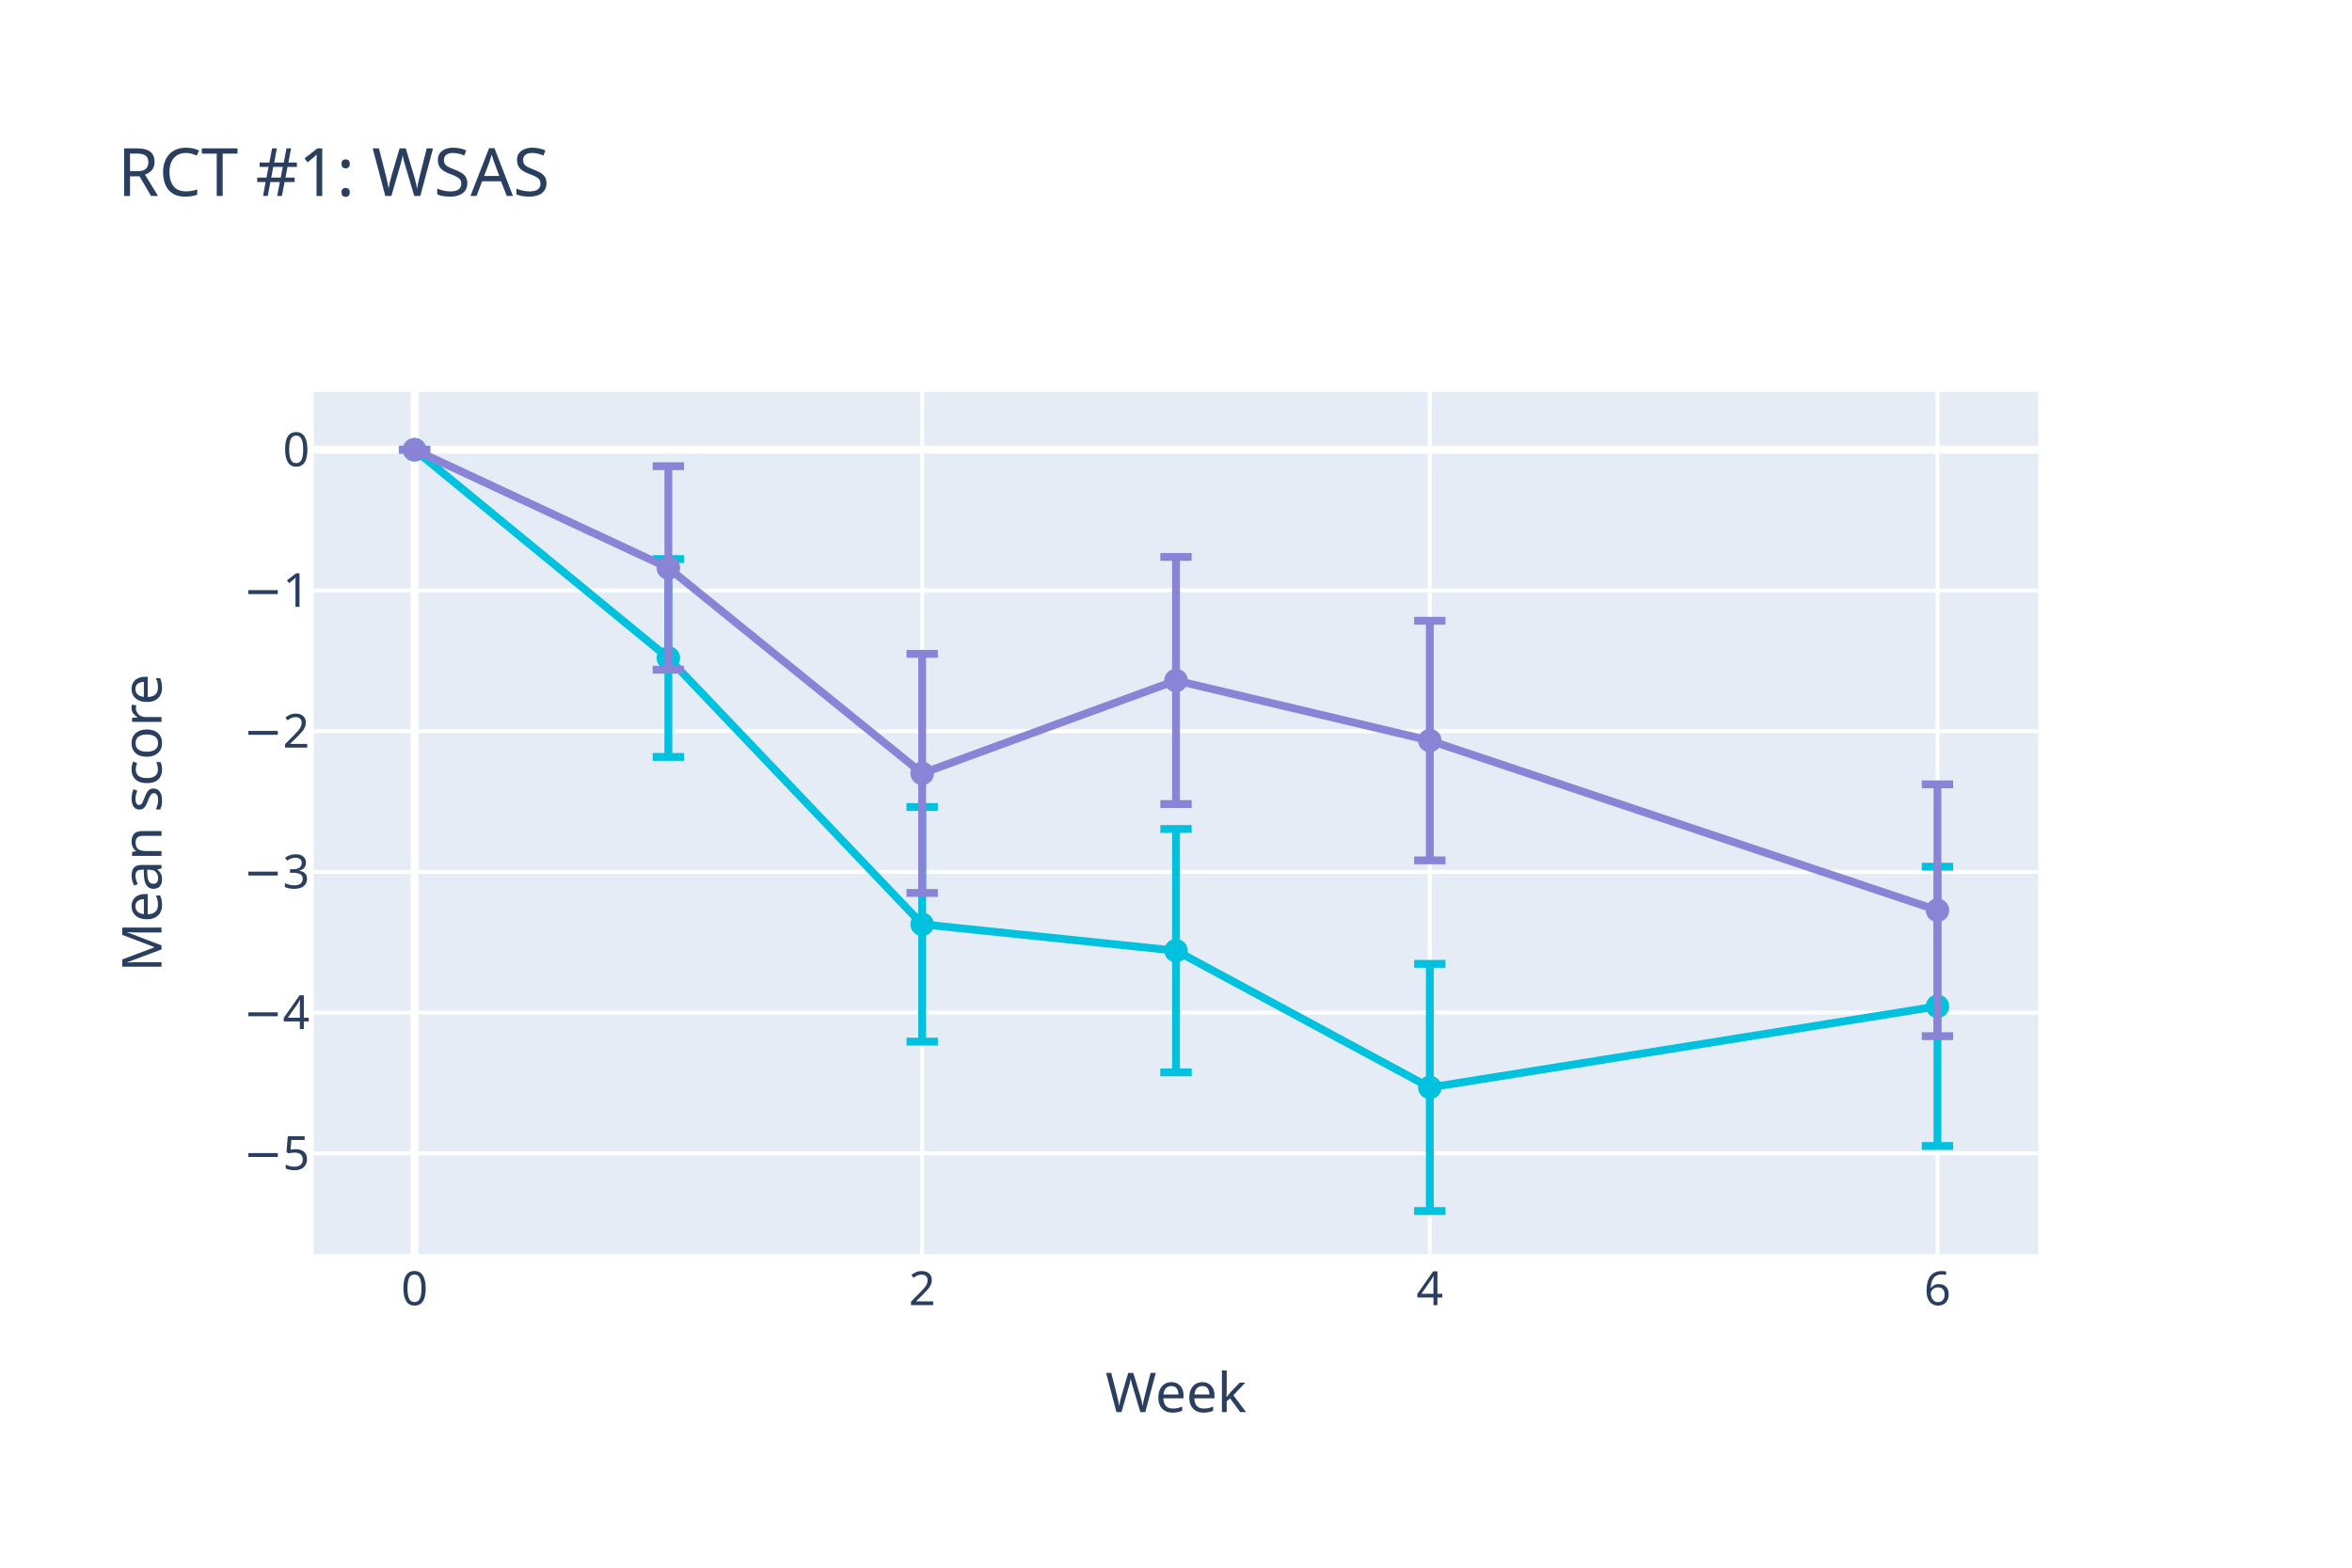
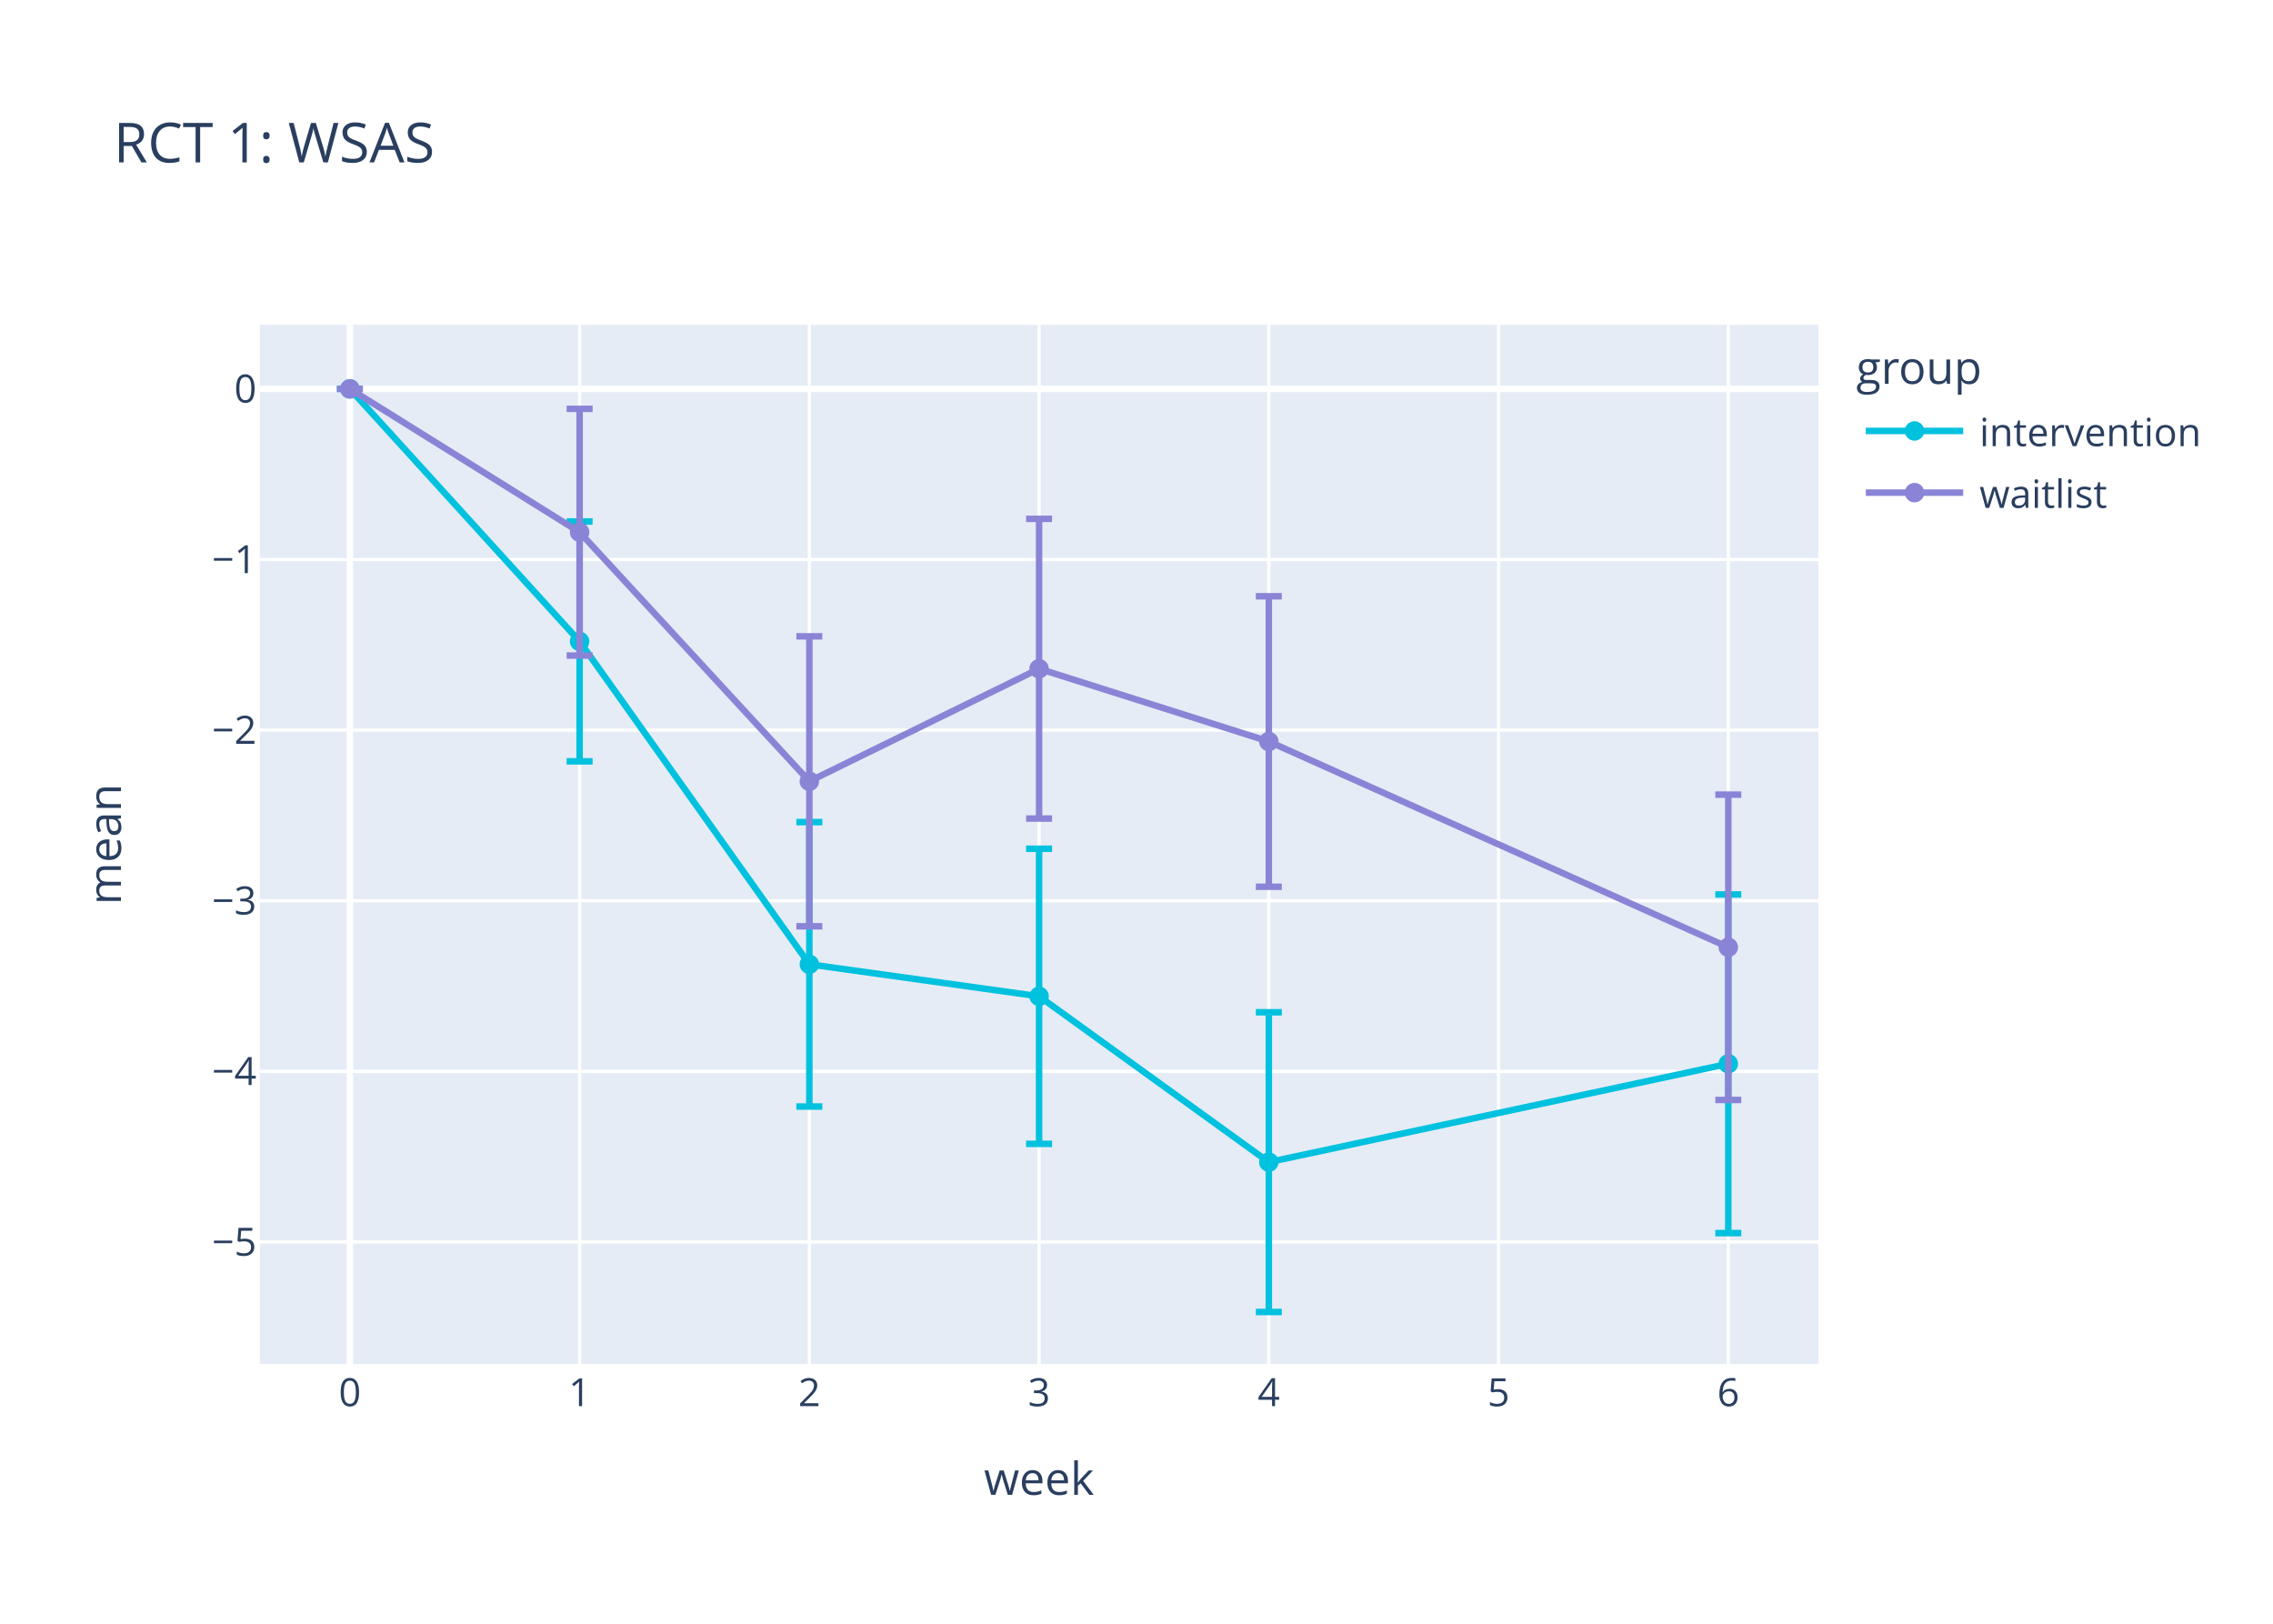
- <svg xmlns="http://www.w3.org/2000/svg" class="main-svg" width="600" height="400" style="" viewBox="0 0 600 400">
-   <rect x="0" y="0" width="600" height="400" style="fill: rgb(255, 255, 255); fill-opacity: 1;" />
-   <defs id="defs-8ad591">
+ <svg xmlns="http://www.w3.org/2000/svg" class="main-svg" width="700" height="500" style="" viewBox="0 0 700 500">
+   <rect x="0" y="0" width="700" height="500" style="fill: rgb(255, 255, 255); fill-opacity: 1;" />
+   <defs id="defs-288a06">
    <g class="clips">
-       <clipPath id="clip8ad591xyplot" class="plotclip">
-         <rect width="440" height="220" />
-       </clipPath>
-       <clipPath class="axesclip" id="clip8ad591x">
-         <rect x="80" y="0" width="440" height="400" />
-       </clipPath>
-       <clipPath class="axesclip" id="clip8ad591y">
-         <rect x="0" y="100" width="600" height="220" />
-       </clipPath>
-       <clipPath class="axesclip" id="clip8ad591xy">
-         <rect x="80" y="100" width="440" height="220" />
+       <clipPath id="clip288a06xyplot" class="plotclip">
+         <rect width="480" height="320" />
+       </clipPath>
+       <clipPath class="axesclip" id="clip288a06x">
+         <rect x="80" y="0" width="480" height="500" />
+       </clipPath>
+       <clipPath class="axesclip" id="clip288a06y">
+         <rect x="0" y="100" width="700" height="320" />
+       </clipPath>
+       <clipPath class="axesclip" id="clip288a06xy">
+         <rect x="80" y="100" width="480" height="320" />
      </clipPath>
    </g>
    <g class="gradients" />
    <g class="patterns" />
  </defs>
  <g class="bglayer">
-     <rect class="bg" x="80" y="100" width="440" height="220" style="fill: rgb(229, 236, 246); fill-opacity: 1; stroke-width: 0;" />
+     <rect class="bg" x="80" y="100" width="480" height="320" style="fill: rgb(229, 236, 246); fill-opacity: 1; stroke-width: 0;" />
  </g>
  <g class="layer-below">
    <g class="imagelayer" />
    <g class="shapelayer" />
  </g>
  <g class="cartesianlayer">
    <g class="subplot xy">
      <g class="layer-subplot">
        <g class="shapelayer" />
        <g class="imagelayer" />
      </g>
      <g class="minor-gridlayer">
        <g class="x" />
        <g class="y" />
      </g>
      <g class="gridlayer">
        <g class="x">
-           <path class="xgrid crisp" transform="translate(235.25,0)" d="M0,100v220" style="stroke: rgb(255, 255, 255); stroke-opacity: 1; stroke-width: 1px;" />
-           <path class="xgrid crisp" transform="translate(364.75,0)" d="M0,100v220" style="stroke: rgb(255, 255, 255); stroke-opacity: 1; stroke-width: 1px;" />
-           <path class="xgrid crisp" transform="translate(494.25,0)" d="M0,100v220" style="stroke: rgb(255, 255, 255); stroke-opacity: 1; stroke-width: 1px;" />
+           <path class="xgrid crisp" transform="translate(178.5,0)" d="M0,100v320" style="stroke: rgb(255, 255, 255); stroke-opacity: 1; stroke-width: 1px;" />
+           <path class="xgrid crisp" transform="translate(249.25,0)" d="M0,100v320" style="stroke: rgb(255, 255, 255); stroke-opacity: 1; stroke-width: 1px;" />
+           <path class="xgrid crisp" transform="translate(320,0)" d="M0,100v320" style="stroke: rgb(255, 255, 255); stroke-opacity: 1; stroke-width: 1px;" />
+           <path class="xgrid crisp" transform="translate(390.75,0)" d="M0,100v320" style="stroke: rgb(255, 255, 255); stroke-opacity: 1; stroke-width: 1px;" />
+           <path class="xgrid crisp" transform="translate(461.5,0)" d="M0,100v320" style="stroke: rgb(255, 255, 255); stroke-opacity: 1; stroke-width: 1px;" />
+           <path class="xgrid crisp" transform="translate(532.25,0)" d="M0,100v320" style="stroke: rgb(255, 255, 255); stroke-opacity: 1; stroke-width: 1px;" />
        </g>
        <g class="y">
-           <path class="ygrid crisp" transform="translate(0,294.27)" d="M80,0h440" style="stroke: rgb(255, 255, 255); stroke-opacity: 1; stroke-width: 1px;" />
-           <path class="ygrid crisp" transform="translate(0,258.37)" d="M80,0h440" style="stroke: rgb(255, 255, 255); stroke-opacity: 1; stroke-width: 1px;" />
-           <path class="ygrid crisp" transform="translate(0,222.46)" d="M80,0h440" style="stroke: rgb(255, 255, 255); stroke-opacity: 1; stroke-width: 1px;" />
-           <path class="ygrid crisp" transform="translate(0,186.56)" d="M80,0h440" style="stroke: rgb(255, 255, 255); stroke-opacity: 1; stroke-width: 1px;" />
-           <path class="ygrid crisp" transform="translate(0,150.65)" d="M80,0h440" style="stroke: rgb(255, 255, 255); stroke-opacity: 1; stroke-width: 1px;" />
+           <path class="ygrid crisp" transform="translate(0,382.45)" d="M80,0h480" style="stroke: rgb(255, 255, 255); stroke-opacity: 1; stroke-width: 1px;" />
+           <path class="ygrid crisp" transform="translate(0,329.91)" d="M80,0h480" style="stroke: rgb(255, 255, 255); stroke-opacity: 1; stroke-width: 1px;" />
+           <path class="ygrid crisp" transform="translate(0,277.37)" d="M80,0h480" style="stroke: rgb(255, 255, 255); stroke-opacity: 1; stroke-width: 1px;" />
+           <path class="ygrid crisp" transform="translate(0,224.83)" d="M80,0h480" style="stroke: rgb(255, 255, 255); stroke-opacity: 1; stroke-width: 1px;" />
+           <path class="ygrid crisp" transform="translate(0,172.29)" d="M80,0h480" style="stroke: rgb(255, 255, 255); stroke-opacity: 1; stroke-width: 1px;" />
        </g>
      </g>
      <g class="zerolinelayer">
-         <path class="xzl zl crisp" transform="translate(105.75,0)" d="M0,100v220" style="stroke: rgb(255, 255, 255); stroke-opacity: 1; stroke-width: 2px;" />
-         <path class="yzl zl crisp" transform="translate(0,114.75)" d="M80,0h440" style="stroke: rgb(255, 255, 255); stroke-opacity: 1; stroke-width: 2px;" />
+         <path class="xzl zl crisp" transform="translate(107.75,0)" d="M0,100v320" style="stroke: rgb(255, 255, 255); stroke-opacity: 1; stroke-width: 2px;" />
+         <path class="yzl zl crisp" transform="translate(0,119.75)" d="M80,0h480" style="stroke: rgb(255, 255, 255); stroke-opacity: 1; stroke-width: 2px;" />
      </g>
      <path class="xlines-below" />
      <path class="ylines-below" />
      <g class="overlines-below" />
      <g class="xaxislayer-below" />
      <g class="yaxislayer-below" />
      <g class="overaxes-below" />
-       <g class="plot" transform="translate(80,100)" clip-path="url(#clip8ad591xyplot)">
+       <g class="plot" transform="translate(80,100)" clip-path="url(#clip288a06xyplot)">
        <g class="scatterlayer mlayer">
-           <g class="trace scatter trace17b757" style="stroke-miterlimit: 2; opacity: 1;">
+           <g class="trace scatter trace49b332" style="stroke-miterlimit: 2; opacity: 1;">
            <g class="fills" />
            <g class="errorbars">
              <g class="errorbar">
-                 <path class="yerror" d="M21.75,14.75h8m-4,0V14.75m-4,0h8" style="vector-effect: none; stroke-width: 2px; stroke: rgb(0, 193, 222); stroke-opacity: 1;" />
-               </g>
-               <g class="errorbar">
-                 <path class="yerror" d="M86.5,42.65h8m-4,0V93.13m-4,0h8" style="vector-effect: none; stroke-width: 2px; stroke: rgb(0, 193, 222); stroke-opacity: 1;" />
-               </g>
-               <g class="errorbar">
-                 <path class="yerror" d="M151.25,105.91h8m-4,0V165.77m-4,0h8" style="vector-effect: none; stroke-width: 2px; stroke: rgb(0, 193, 222); stroke-opacity: 1;" />
-               </g>
-               <g class="errorbar">
-                 <path class="yerror" d="M216,111.52h8m-4,0V173.62m-4,0h8" style="vector-effect: none; stroke-width: 2px; stroke: rgb(0, 193, 222); stroke-opacity: 1;" />
-               </g>
-               <g class="errorbar">
-                 <path class="yerror" d="M280.75,145.93h8m-4,0V209m-4,0h8" style="vector-effect: none; stroke-width: 2px; stroke: rgb(0, 193, 222); stroke-opacity: 1;" />
-               </g>
-               <g class="errorbar">
-                 <path class="yerror" d="M410.25,121.14h8m-4,0V192.4m-4,0h8" style="vector-effect: none; stroke-width: 2px; stroke: rgb(0, 193, 222); stroke-opacity: 1;" />
+                 <path class="yerror" d="M23.75,19.75h8m-4,0V19.75m-4,0h8" style="vector-effect: none; stroke-width: 2px; stroke: rgb(0, 193, 222); stroke-opacity: 1;" />
+               </g>
+               <g class="errorbar">
+                 <path class="yerror" d="M94.5,60.58h8m-4,0V134.44m-4,0h8" style="vector-effect: none; stroke-width: 2px; stroke: rgb(0, 193, 222); stroke-opacity: 1;" />
+               </g>
+               <g class="errorbar">
+                 <path class="yerror" d="M165.25,153.15h8m-4,0V240.74m-4,0h8" style="vector-effect: none; stroke-width: 2px; stroke: rgb(0, 193, 222); stroke-opacity: 1;" />
+               </g>
+               <g class="errorbar">
+                 <path class="yerror" d="M236,161.35h8m-4,0V252.23m-4,0h8" style="vector-effect: none; stroke-width: 2px; stroke: rgb(0, 193, 222); stroke-opacity: 1;" />
+               </g>
+               <g class="errorbar">
+                 <path class="yerror" d="M306.75,211.71h8m-4,0V304m-4,0h8" style="vector-effect: none; stroke-width: 2px; stroke: rgb(0, 193, 222); stroke-opacity: 1;" />
+               </g>
+               <g class="errorbar">
+                 <path class="yerror" d="M448.25,175.43h8m-4,0V279.71m-4,0h8" style="vector-effect: none; stroke-width: 2px; stroke: rgb(0, 193, 222); stroke-opacity: 1;" />
              </g>
            </g>
            <g class="lines">
-               <path class="js-line" d="M25.75,14.75L90.5,67.89L155.25,135.84L220,142.57L284.75,177.47L414.25,156.77" style="vector-effect: none; fill: none; stroke: rgb(0, 193, 222); stroke-opacity: 1; stroke-width: 2px; opacity: 1;" />
+               <path class="js-line" d="M27.75,19.75L98.5,97.51L169.25,196.94L240,206.79L310.75,257.86L452.25,227.57" style="vector-effect: none; fill: none; stroke: rgb(0, 193, 222); stroke-opacity: 1; stroke-width: 2px; opacity: 1;" />
            </g>
            <g class="points">
-               <path class="point" transform="translate(25.75,14.75)" d="M3,0A3,3 0 1,1 0,-3A3,3 0 0,1 3,0Z" style="opacity: 1; stroke-width: 0px; fill: rgb(0, 193, 222); fill-opacity: 1;" />
-               <path class="point" transform="translate(90.5,67.89)" d="M3,0A3,3 0 1,1 0,-3A3,3 0 0,1 3,0Z" style="opacity: 1; stroke-width: 0px; fill: rgb(0, 193, 222); fill-opacity: 1;" />
-               <path class="point" transform="translate(155.25,135.84)" d="M3,0A3,3 0 1,1 0,-3A3,3 0 0,1 3,0Z" style="opacity: 1; stroke-width: 0px; fill: rgb(0, 193, 222); fill-opacity: 1;" />
-               <path class="point" transform="translate(220,142.57)" d="M3,0A3,3 0 1,1 0,-3A3,3 0 0,1 3,0Z" style="opacity: 1; stroke-width: 0px; fill: rgb(0, 193, 222); fill-opacity: 1;" />
-               <path class="point" transform="translate(284.75,177.47)" d="M3,0A3,3 0 1,1 0,-3A3,3 0 0,1 3,0Z" style="opacity: 1; stroke-width: 0px; fill: rgb(0, 193, 222); fill-opacity: 1;" />
-               <path class="point" transform="translate(414.25,156.77)" d="M3,0A3,3 0 1,1 0,-3A3,3 0 0,1 3,0Z" style="opacity: 1; stroke-width: 0px; fill: rgb(0, 193, 222); fill-opacity: 1;" />
+               <path class="point" transform="translate(27.75,19.75)" d="M3,0A3,3 0 1,1 0,-3A3,3 0 0,1 3,0Z" style="opacity: 1; stroke-width: 0px; fill: rgb(0, 193, 222); fill-opacity: 1;" />
+               <path class="point" transform="translate(98.5,97.51)" d="M3,0A3,3 0 1,1 0,-3A3,3 0 0,1 3,0Z" style="opacity: 1; stroke-width: 0px; fill: rgb(0, 193, 222); fill-opacity: 1;" />
+               <path class="point" transform="translate(169.25,196.94)" d="M3,0A3,3 0 1,1 0,-3A3,3 0 0,1 3,0Z" style="opacity: 1; stroke-width: 0px; fill: rgb(0, 193, 222); fill-opacity: 1;" />
+               <path class="point" transform="translate(240,206.79)" d="M3,0A3,3 0 1,1 0,-3A3,3 0 0,1 3,0Z" style="opacity: 1; stroke-width: 0px; fill: rgb(0, 193, 222); fill-opacity: 1;" />
+               <path class="point" transform="translate(310.75,257.86)" d="M3,0A3,3 0 1,1 0,-3A3,3 0 0,1 3,0Z" style="opacity: 1; stroke-width: 0px; fill: rgb(0, 193, 222); fill-opacity: 1;" />
+               <path class="point" transform="translate(452.25,227.57)" d="M3,0A3,3 0 1,1 0,-3A3,3 0 0,1 3,0Z" style="opacity: 1; stroke-width: 0px; fill: rgb(0, 193, 222); fill-opacity: 1;" />
            </g>
            <g class="text" />
          </g>
-           <g class="trace scatter tracedc5b97" style="stroke-miterlimit: 2; opacity: 1;">
+           <g class="trace scatter traced5b375" style="stroke-miterlimit: 2; opacity: 1;">
            <g class="fills" />
            <g class="errorbars">
              <g class="errorbar">
-                 <path class="yerror" d="M21.75,14.75h8m-4,0V14.75m-4,0h8" style="vector-effect: none; stroke-width: 2px; stroke: rgb(138, 132, 214); stroke-opacity: 1;" />
-               </g>
-               <g class="errorbar">
-                 <path class="yerror" d="M86.5,18.95h8m-4,0V70.87m-4,0h8" style="vector-effect: none; stroke-width: 2px; stroke: rgb(138, 132, 214); stroke-opacity: 1;" />
-               </g>
-               <g class="errorbar">
-                 <path class="yerror" d="M151.25,66.83h8m-4,0V127.84m-4,0h8" style="vector-effect: none; stroke-width: 2px; stroke: rgb(138, 132, 214); stroke-opacity: 1;" />
-               </g>
-               <g class="errorbar">
-                 <path class="yerror" d="M216,42.1h8m-4,0V105.16m-4,0h8" style="vector-effect: none; stroke-width: 2px; stroke: rgb(138, 132, 214); stroke-opacity: 1;" />
-               </g>
-               <g class="errorbar">
-                 <path class="yerror" d="M280.75,58.39h8m-4,0V119.52m-4,0h8" style="vector-effect: none; stroke-width: 2px; stroke: rgb(138, 132, 214); stroke-opacity: 1;" />
-               </g>
-               <g class="errorbar">
-                 <path class="yerror" d="M410.25,100.13h8m-4,0V164.38m-4,0h8" style="vector-effect: none; stroke-width: 2px; stroke: rgb(138, 132, 214); stroke-opacity: 1;" />
+                 <path class="yerror" d="M23.75,19.75h8m-4,0V19.75m-4,0h8" style="vector-effect: none; stroke-width: 2px; stroke: rgb(138, 132, 214); stroke-opacity: 1;" />
+               </g>
+               <g class="errorbar">
+                 <path class="yerror" d="M94.5,25.9h8m-4,0V101.87m-4,0h8" style="vector-effect: none; stroke-width: 2px; stroke: rgb(138, 132, 214); stroke-opacity: 1;" />
+               </g>
+               <g class="errorbar">
+                 <path class="yerror" d="M165.25,95.95h8m-4,0V185.23m-4,0h8" style="vector-effect: none; stroke-width: 2px; stroke: rgb(138, 132, 214); stroke-opacity: 1;" />
+               </g>
+               <g class="errorbar">
+                 <path class="yerror" d="M236,59.77h8m-4,0V152.06m-4,0h8" style="vector-effect: none; stroke-width: 2px; stroke: rgb(138, 132, 214); stroke-opacity: 1;" />
+               </g>
+               <g class="errorbar">
+                 <path class="yerror" d="M306.75,83.61h8m-4,0V173.06m-4,0h8" style="vector-effect: none; stroke-width: 2px; stroke: rgb(138, 132, 214); stroke-opacity: 1;" />
+               </g>
+               <g class="errorbar">
+                 <path class="yerror" d="M448.25,144.69h8m-4,0V238.71m-4,0h8" style="vector-effect: none; stroke-width: 2px; stroke: rgb(138, 132, 214); stroke-opacity: 1;" />
              </g>
            </g>
            <g class="lines">
-               <path class="js-line" d="M25.75,14.75L90.5,44.91L155.25,97.33L220,73.63L284.75,88.95L414.25,132.26" style="vector-effect: none; fill: none; stroke: rgb(138, 132, 214); stroke-opacity: 1; stroke-width: 2px; opacity: 1;" />
+               <path class="js-line" d="M27.75,19.75L98.5,63.88L169.25,140.59L240,105.92L310.75,128.33L452.25,191.7" style="vector-effect: none; fill: none; stroke: rgb(138, 132, 214); stroke-opacity: 1; stroke-width: 2px; opacity: 1;" />
            </g>
            <g class="points">
-               <path class="point" transform="translate(25.75,14.75)" d="M3,0A3,3 0 1,1 0,-3A3,3 0 0,1 3,0Z" style="opacity: 1; stroke-width: 0px; fill: rgb(138, 132, 214); fill-opacity: 1;" />
-               <path class="point" transform="translate(90.5,44.91)" d="M3,0A3,3 0 1,1 0,-3A3,3 0 0,1 3,0Z" style="opacity: 1; stroke-width: 0px; fill: rgb(138, 132, 214); fill-opacity: 1;" />
-               <path class="point" transform="translate(155.25,97.33)" d="M3,0A3,3 0 1,1 0,-3A3,3 0 0,1 3,0Z" style="opacity: 1; stroke-width: 0px; fill: rgb(138, 132, 214); fill-opacity: 1;" />
-               <path class="point" transform="translate(220,73.63)" d="M3,0A3,3 0 1,1 0,-3A3,3 0 0,1 3,0Z" style="opacity: 1; stroke-width: 0px; fill: rgb(138, 132, 214); fill-opacity: 1;" />
-               <path class="point" transform="translate(284.75,88.95)" d="M3,0A3,3 0 1,1 0,-3A3,3 0 0,1 3,0Z" style="opacity: 1; stroke-width: 0px; fill: rgb(138, 132, 214); fill-opacity: 1;" />
-               <path class="point" transform="translate(414.25,132.26)" d="M3,0A3,3 0 1,1 0,-3A3,3 0 0,1 3,0Z" style="opacity: 1; stroke-width: 0px; fill: rgb(138, 132, 214); fill-opacity: 1;" />
+               <path class="point" transform="translate(27.75,19.75)" d="M3,0A3,3 0 1,1 0,-3A3,3 0 0,1 3,0Z" style="opacity: 1; stroke-width: 0px; fill: rgb(138, 132, 214); fill-opacity: 1;" />
+               <path class="point" transform="translate(98.5,63.88)" d="M3,0A3,3 0 1,1 0,-3A3,3 0 0,1 3,0Z" style="opacity: 1; stroke-width: 0px; fill: rgb(138, 132, 214); fill-opacity: 1;" />
+               <path class="point" transform="translate(169.25,140.59)" d="M3,0A3,3 0 1,1 0,-3A3,3 0 0,1 3,0Z" style="opacity: 1; stroke-width: 0px; fill: rgb(138, 132, 214); fill-opacity: 1;" />
+               <path class="point" transform="translate(240,105.92)" d="M3,0A3,3 0 1,1 0,-3A3,3 0 0,1 3,0Z" style="opacity: 1; stroke-width: 0px; fill: rgb(138, 132, 214); fill-opacity: 1;" />
+               <path class="point" transform="translate(310.75,128.33)" d="M3,0A3,3 0 1,1 0,-3A3,3 0 0,1 3,0Z" style="opacity: 1; stroke-width: 0px; fill: rgb(138, 132, 214); fill-opacity: 1;" />
+               <path class="point" transform="translate(452.25,191.7)" d="M3,0A3,3 0 1,1 0,-3A3,3 0 0,1 3,0Z" style="opacity: 1; stroke-width: 0px; fill: rgb(138, 132, 214); fill-opacity: 1;" />
            </g>
            <g class="text" />
          </g>
        </g>
      </g>
      <g class="overplot" />
      <path class="xlines-above crisp" d="M0,0" style="fill: none;" />
      <path class="ylines-above crisp" d="M0,0" style="fill: none;" />
      <g class="overlines-above" />
      <g class="xaxislayer-above">
        <g class="xtick">
-           <text text-anchor="middle" x="0" y="333" transform="translate(105.75,0)" style="font-family: Geomanist; font-size: 12px; fill: rgb(42, 63, 95); fill-opacity: 1; white-space: pre; opacity: 1;">0</text>
-         </g>
-         <g class="xtick">
-           <text text-anchor="middle" x="0" y="333" style="font-family: Geomanist; font-size: 12px; fill: rgb(42, 63, 95); fill-opacity: 1; white-space: pre; opacity: 1;" transform="translate(235.25,0)">2</text>
-         </g>
-         <g class="xtick">
-           <text text-anchor="middle" x="0" y="333" style="font-family: Geomanist; font-size: 12px; fill: rgb(42, 63, 95); fill-opacity: 1; white-space: pre; opacity: 1;" transform="translate(364.75,0)">4</text>
-         </g>
-         <g class="xtick">
-           <text text-anchor="middle" x="0" y="333" style="font-family: Geomanist; font-size: 12px; fill: rgb(42, 63, 95); fill-opacity: 1; white-space: pre; opacity: 1;" transform="translate(494.25,0)">6</text>
+           <text text-anchor="middle" x="0" y="433" transform="translate(107.75,0)" style="font-family: 'Open Sans', verdana, arial, sans-serif; font-size: 12px; fill: rgb(42, 63, 95); fill-opacity: 1; white-space: pre; opacity: 1;">0</text>
+         </g>
+         <g class="xtick">
+           <text text-anchor="middle" x="0" y="433" style="font-family: 'Open Sans', verdana, arial, sans-serif; font-size: 12px; fill: rgb(42, 63, 95); fill-opacity: 1; white-space: pre; opacity: 1;" transform="translate(178.5,0)">1</text>
+         </g>
+         <g class="xtick">
+           <text text-anchor="middle" x="0" y="433" style="font-family: 'Open Sans', verdana, arial, sans-serif; font-size: 12px; fill: rgb(42, 63, 95); fill-opacity: 1; white-space: pre; opacity: 1;" transform="translate(249.25,0)">2</text>
+         </g>
+         <g class="xtick">
+           <text text-anchor="middle" x="0" y="433" style="font-family: 'Open Sans', verdana, arial, sans-serif; font-size: 12px; fill: rgb(42, 63, 95); fill-opacity: 1; white-space: pre; opacity: 1;" transform="translate(320,0)">3</text>
+         </g>
+         <g class="xtick">
+           <text text-anchor="middle" x="0" y="433" style="font-family: 'Open Sans', verdana, arial, sans-serif; font-size: 12px; fill: rgb(42, 63, 95); fill-opacity: 1; white-space: pre; opacity: 1;" transform="translate(390.75,0)">4</text>
+         </g>
+         <g class="xtick">
+           <text text-anchor="middle" x="0" y="433" style="font-family: 'Open Sans', verdana, arial, sans-serif; font-size: 12px; fill: rgb(42, 63, 95); fill-opacity: 1; white-space: pre; opacity: 1;" transform="translate(461.5,0)">5</text>
+         </g>
+         <g class="xtick">
+           <text text-anchor="middle" x="0" y="433" style="font-family: 'Open Sans', verdana, arial, sans-serif; font-size: 12px; fill: rgb(42, 63, 95); fill-opacity: 1; white-space: pre; opacity: 1;" transform="translate(532.25,0)">6</text>
        </g>
      </g>
      <g class="yaxislayer-above">
        <g class="ytick">
-           <text text-anchor="end" x="79" y="4.2" transform="translate(0,294.27)" style="font-family: Geomanist; font-size: 12px; fill: rgb(42, 63, 95); fill-opacity: 1; white-space: pre; opacity: 1;">−5</text>
-         </g>
-         <g class="ytick">
-           <text text-anchor="end" x="79" y="4.2" style="font-family: Geomanist; font-size: 12px; fill: rgb(42, 63, 95); fill-opacity: 1; white-space: pre; opacity: 1;" transform="translate(0,258.37)">−4</text>
-         </g>
-         <g class="ytick">
-           <text text-anchor="end" x="79" y="4.2" style="font-family: Geomanist; font-size: 12px; fill: rgb(42, 63, 95); fill-opacity: 1; white-space: pre; opacity: 1;" transform="translate(0,222.46)">−3</text>
-         </g>
-         <g class="ytick">
-           <text text-anchor="end" x="79" y="4.2" style="font-family: Geomanist; font-size: 12px; fill: rgb(42, 63, 95); fill-opacity: 1; white-space: pre; opacity: 1;" transform="translate(0,186.56)">−2</text>
-         </g>
-         <g class="ytick">
-           <text text-anchor="end" x="79" y="4.2" style="font-family: Geomanist; font-size: 12px; fill: rgb(42, 63, 95); fill-opacity: 1; white-space: pre; opacity: 1;" transform="translate(0,150.65)">−1</text>
-         </g>
-         <g class="ytick">
-           <text text-anchor="end" x="79" y="4.2" style="font-family: Geomanist; font-size: 12px; fill: rgb(42, 63, 95); fill-opacity: 1; white-space: pre; opacity: 1;" transform="translate(0,114.75)">0</text>
+           <text text-anchor="end" x="79" y="4.2" transform="translate(0,382.45)" style="font-family: 'Open Sans', verdana, arial, sans-serif; font-size: 12px; fill: rgb(42, 63, 95); fill-opacity: 1; white-space: pre; opacity: 1;">−5</text>
+         </g>
+         <g class="ytick">
+           <text text-anchor="end" x="79" y="4.2" style="font-family: 'Open Sans', verdana, arial, sans-serif; font-size: 12px; fill: rgb(42, 63, 95); fill-opacity: 1; white-space: pre; opacity: 1;" transform="translate(0,329.91)">−4</text>
+         </g>
+         <g class="ytick">
+           <text text-anchor="end" x="79" y="4.2" style="font-family: 'Open Sans', verdana, arial, sans-serif; font-size: 12px; fill: rgb(42, 63, 95); fill-opacity: 1; white-space: pre; opacity: 1;" transform="translate(0,277.37)">−3</text>
+         </g>
+         <g class="ytick">
+           <text text-anchor="end" x="79" y="4.2" style="font-family: 'Open Sans', verdana, arial, sans-serif; font-size: 12px; fill: rgb(42, 63, 95); fill-opacity: 1; white-space: pre; opacity: 1;" transform="translate(0,224.83)">−2</text>
+         </g>
+         <g class="ytick">
+           <text text-anchor="end" x="79" y="4.2" style="font-family: 'Open Sans', verdana, arial, sans-serif; font-size: 12px; fill: rgb(42, 63, 95); fill-opacity: 1; white-space: pre; opacity: 1;" transform="translate(0,172.29)">−1</text>
+         </g>
+         <g class="ytick">
+           <text text-anchor="end" x="79" y="4.2" style="font-family: 'Open Sans', verdana, arial, sans-serif; font-size: 12px; fill: rgb(42, 63, 95); fill-opacity: 1; white-space: pre; opacity: 1;" transform="translate(0,119.75)">0</text>
        </g>
      </g>
      <g class="overaxes-above" />
    </g>
  </g>
  <g class="polarlayer" />
  <g class="smithlayer" />
  <g class="ternarylayer" />
  <g class="geolayer" />
  <g class="funnelarealayer" />
  <g class="pielayer" />
  <g class="iciclelayer" />
  <g class="treemaplayer" />
  <g class="sunburstlayer" />
  <g class="glimages" />
-   <defs id="topdefs-8ad591">
+   <defs id="topdefs-288a06">
    <g class="clips" />
+     <clipPath id="legend288a06">
+       <rect width="118" height="67" x="0" y="0" />
+     </clipPath>
  </defs>
  <g class="layer-above">
    <g class="imagelayer" />
    <g class="shapelayer" />
  </g>
  <g class="infolayer">
+     <g class="legend" pointer-events="all" transform="translate(569.6,100)">
+       <rect class="bg" shape-rendering="crispEdges" width="118" height="67" x="0" y="0" style="stroke: rgb(68, 68, 68); stroke-opacity: 1; fill: rgb(255, 255, 255); fill-opacity: 1; stroke-width: 0px;" />
+       <g class="scrollbox" transform="" clip-path="url(#legend288a06)">
+         <text class="legendtitletext" text-anchor="start" x="2" y="18.2" style="font-family: 'Open Sans', verdana, arial, sans-serif; font-size: 14px; fill: rgb(42, 63, 95); fill-opacity: 1; white-space: pre;">group</text>
+         <g class="groups" transform="">
+           <g class="traces" transform="translate(0,32.7)" style="opacity: 1;">
+             <text class="legendtext" text-anchor="start" x="40" y="4.68" style="font-family: 'Open Sans', verdana, arial, sans-serif; font-size: 12px; fill: rgb(42, 63, 95); fill-opacity: 1; white-space: pre;">intervention</text>
+             <g class="layers" style="opacity: 1;">
+               <g class="legendfill" />
+               <g class="legendlines">
+                 <path class="js-line" d="M5,0h30" style="fill: none; stroke: rgb(0, 193, 222); stroke-opacity: 1; stroke-width: 2px;" />
+               </g>
+               <g class="legendsymbols">
+                 <g class="legendpoints">
+                   <path class="scatterpts" transform="translate(20,0)" d="M3,0A3,3 0 1,1 0,-3A3,3 0 0,1 3,0Z" style="opacity: 1; stroke-width: 0px; fill: rgb(0, 193, 222); fill-opacity: 1;" />
+                 </g>
+               </g>
+             </g>
+             <rect class="legendtoggle" x="0" y="-9.5" width="112.641" height="19" style="fill: rgb(0, 0, 0); fill-opacity: 0;" />
+           </g>
+         </g>
+         <g class="groups" transform="">
+           <g class="traces" transform="translate(0,51.7)" style="opacity: 1;">
+             <text class="legendtext" text-anchor="start" x="40" y="4.68" style="font-family: 'Open Sans', verdana, arial, sans-serif; font-size: 12px; fill: rgb(42, 63, 95); fill-opacity: 1; white-space: pre;">waitlist</text>
+             <g class="layers" style="opacity: 1;">
+               <g class="legendfill" />
+               <g class="legendlines">
+                 <path class="js-line" d="M5,0h30" style="fill: none; stroke: rgb(138, 132, 214); stroke-opacity: 1; stroke-width: 2px;" />
+               </g>
+               <g class="legendsymbols">
+                 <g class="legendpoints">
+                   <path class="scatterpts" transform="translate(20,0)" d="M3,0A3,3 0 1,1 0,-3A3,3 0 0,1 3,0Z" style="opacity: 1; stroke-width: 0px; fill: rgb(138, 132, 214); fill-opacity: 1;" />
+                 </g>
+               </g>
+             </g>
+             <rect class="legendtoggle" x="0" y="-9.5" width="112.641" height="19" style="fill: rgb(0, 0, 0); fill-opacity: 0;" />
+           </g>
+         </g>
+       </g>
+       <rect class="scrollbar" rx="20" ry="3" width="0" height="0" x="0" y="0" style="fill: rgb(128, 139, 164); fill-opacity: 1;" />
+     </g>
    <g class="g-gtitle">
-       <text class="gtitle" x="30" y="50" text-anchor="start" dy="0em" style="font-family: Geomanist; font-size: 17px; fill: rgb(42, 63, 95); opacity: 1; font-weight: normal; white-space: pre;">RCT #1: WSAS</text>
+       <text class="gtitle" x="35" y="50" text-anchor="start" dy="0em" style="font-family: 'Open Sans', verdana, arial, sans-serif; font-size: 17px; fill: rgb(42, 63, 95); opacity: 1; font-weight: normal; white-space: pre;">RCT 1: WSAS</text>
    </g>
    <g class="g-xtitle">
-       <text class="xtitle" x="300" y="360.3" text-anchor="middle" style="font-family: Geomanist; font-size: 14px; fill: rgb(42, 63, 95); opacity: 1; font-weight: normal; white-space: pre;">Week</text>
+       <text class="xtitle" x="320" y="460.3" text-anchor="middle" style="font-family: 'Open Sans', verdana, arial, sans-serif; font-size: 14px; fill: rgb(42, 63, 95); opacity: 1; font-weight: normal; white-space: pre;">week</text>
    </g>
    <g class="g-ytitle">
-       <text class="ytitle" transform="rotate(-90,41.2,210)" x="41.2" y="210" text-anchor="middle" style="font-family: Geomanist; font-size: 14px; fill: rgb(42, 63, 95); opacity: 1; font-weight: normal; white-space: pre;">Mean score</text>
+       <text class="ytitle" transform="rotate(-90,37.24688,260)" x="37.247" y="260" text-anchor="middle" style="font-family: 'Open Sans', verdana, arial, sans-serif; font-size: 14px; fill: rgb(42, 63, 95); opacity: 1; font-weight: normal; white-space: pre;">mean</text>
    </g>
  </g>
</svg>
